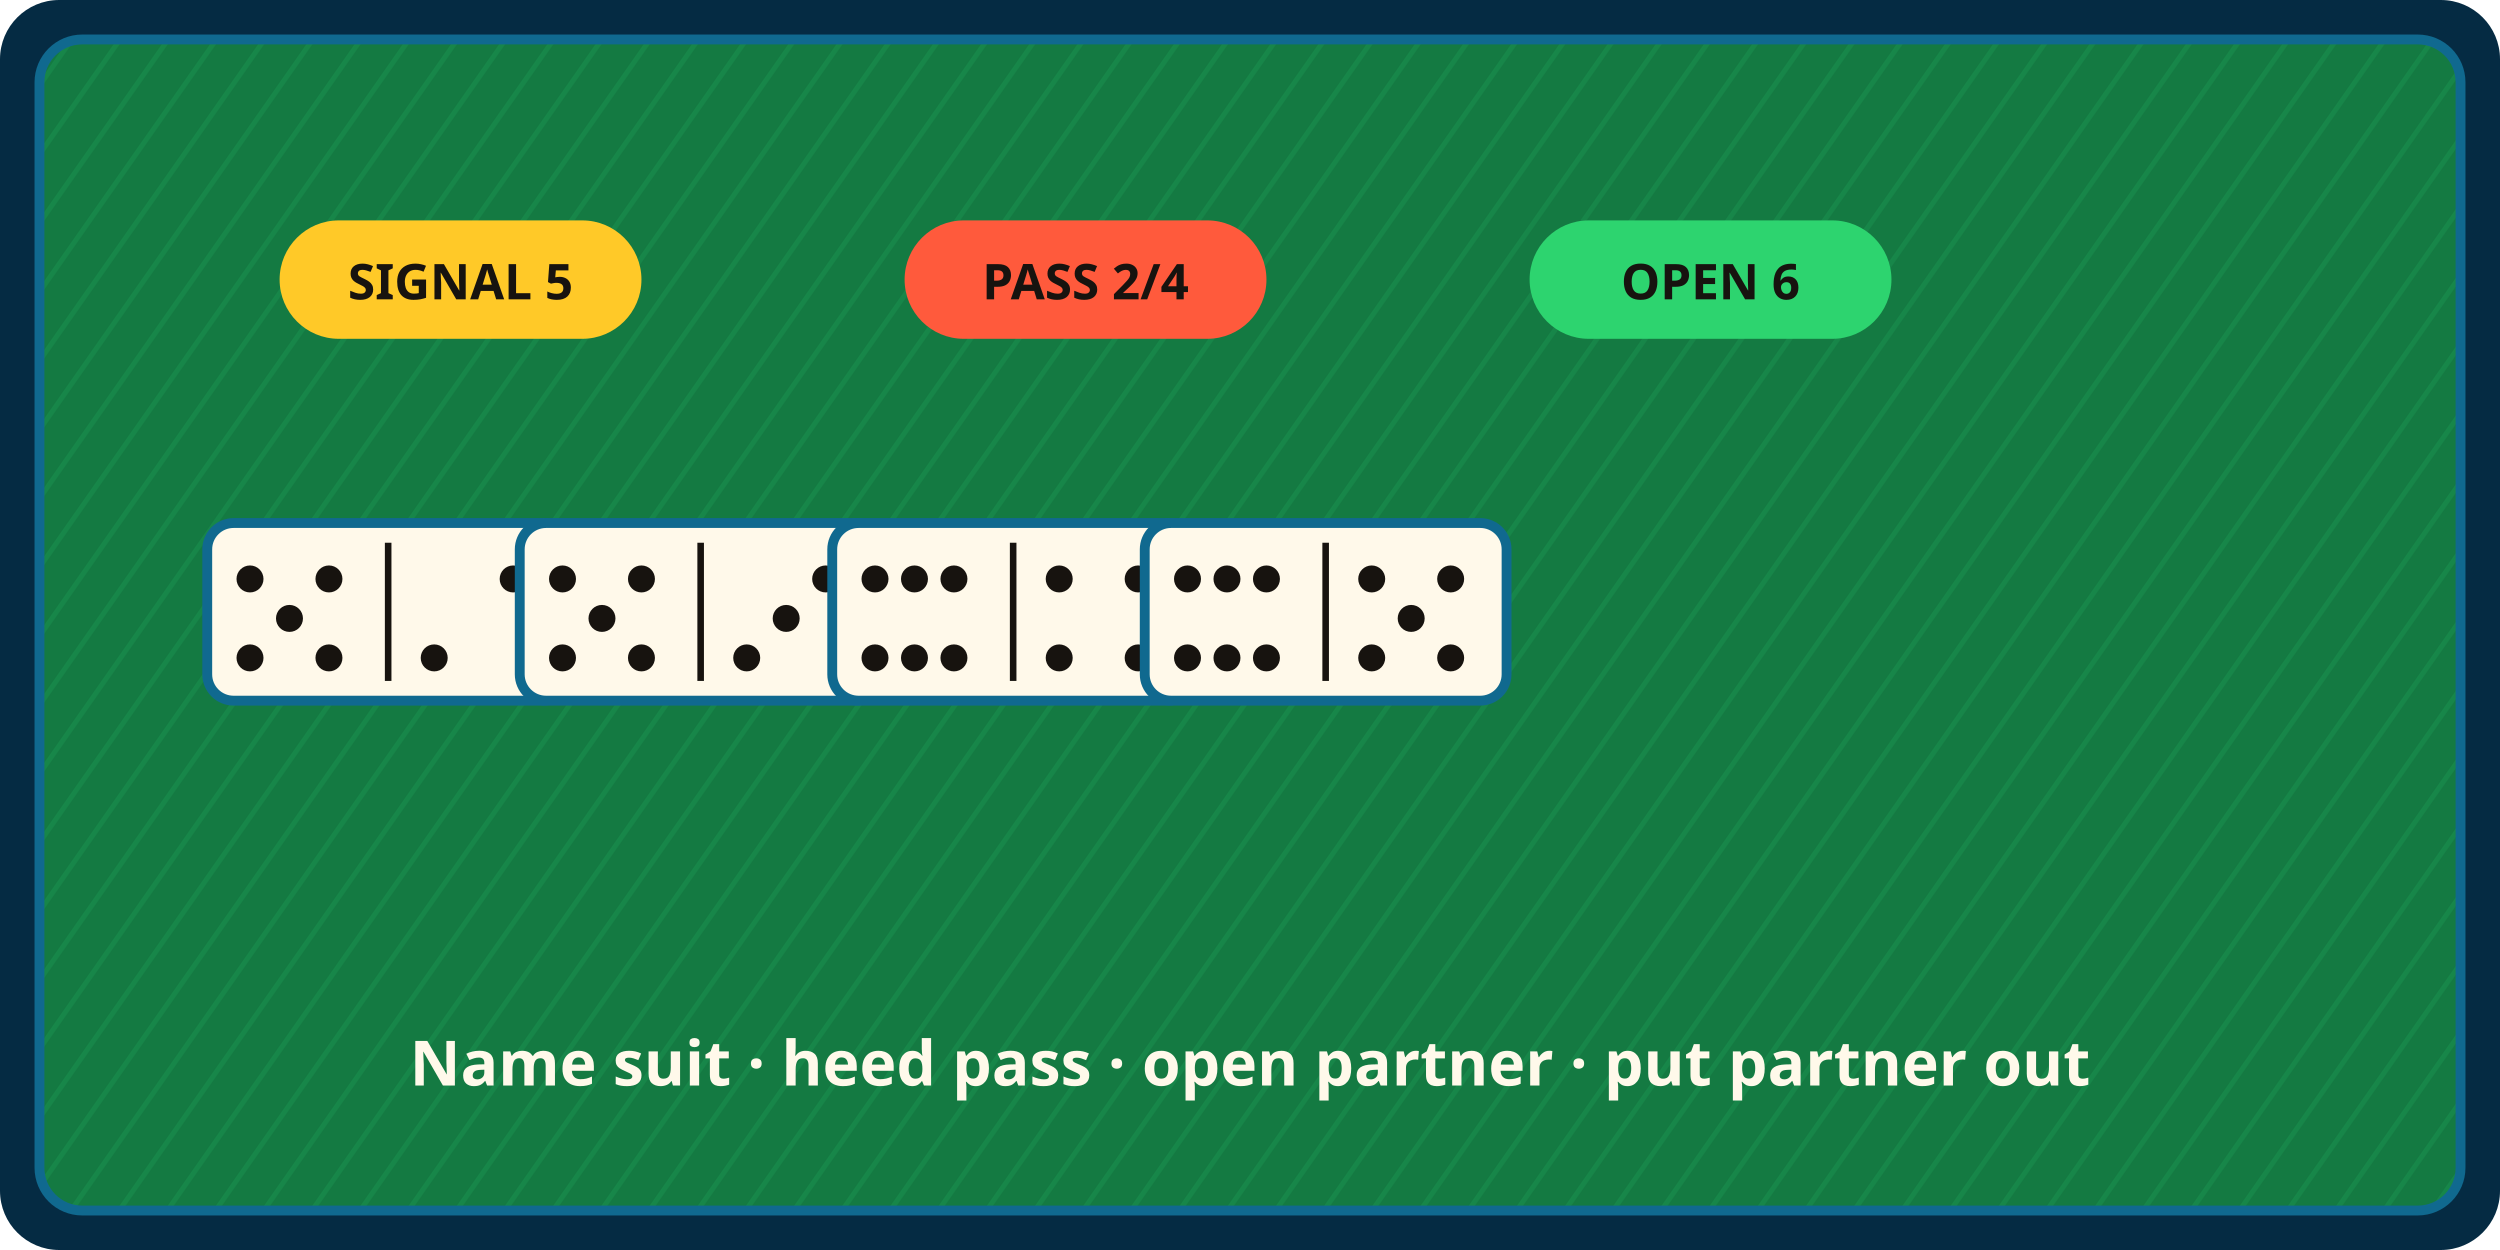
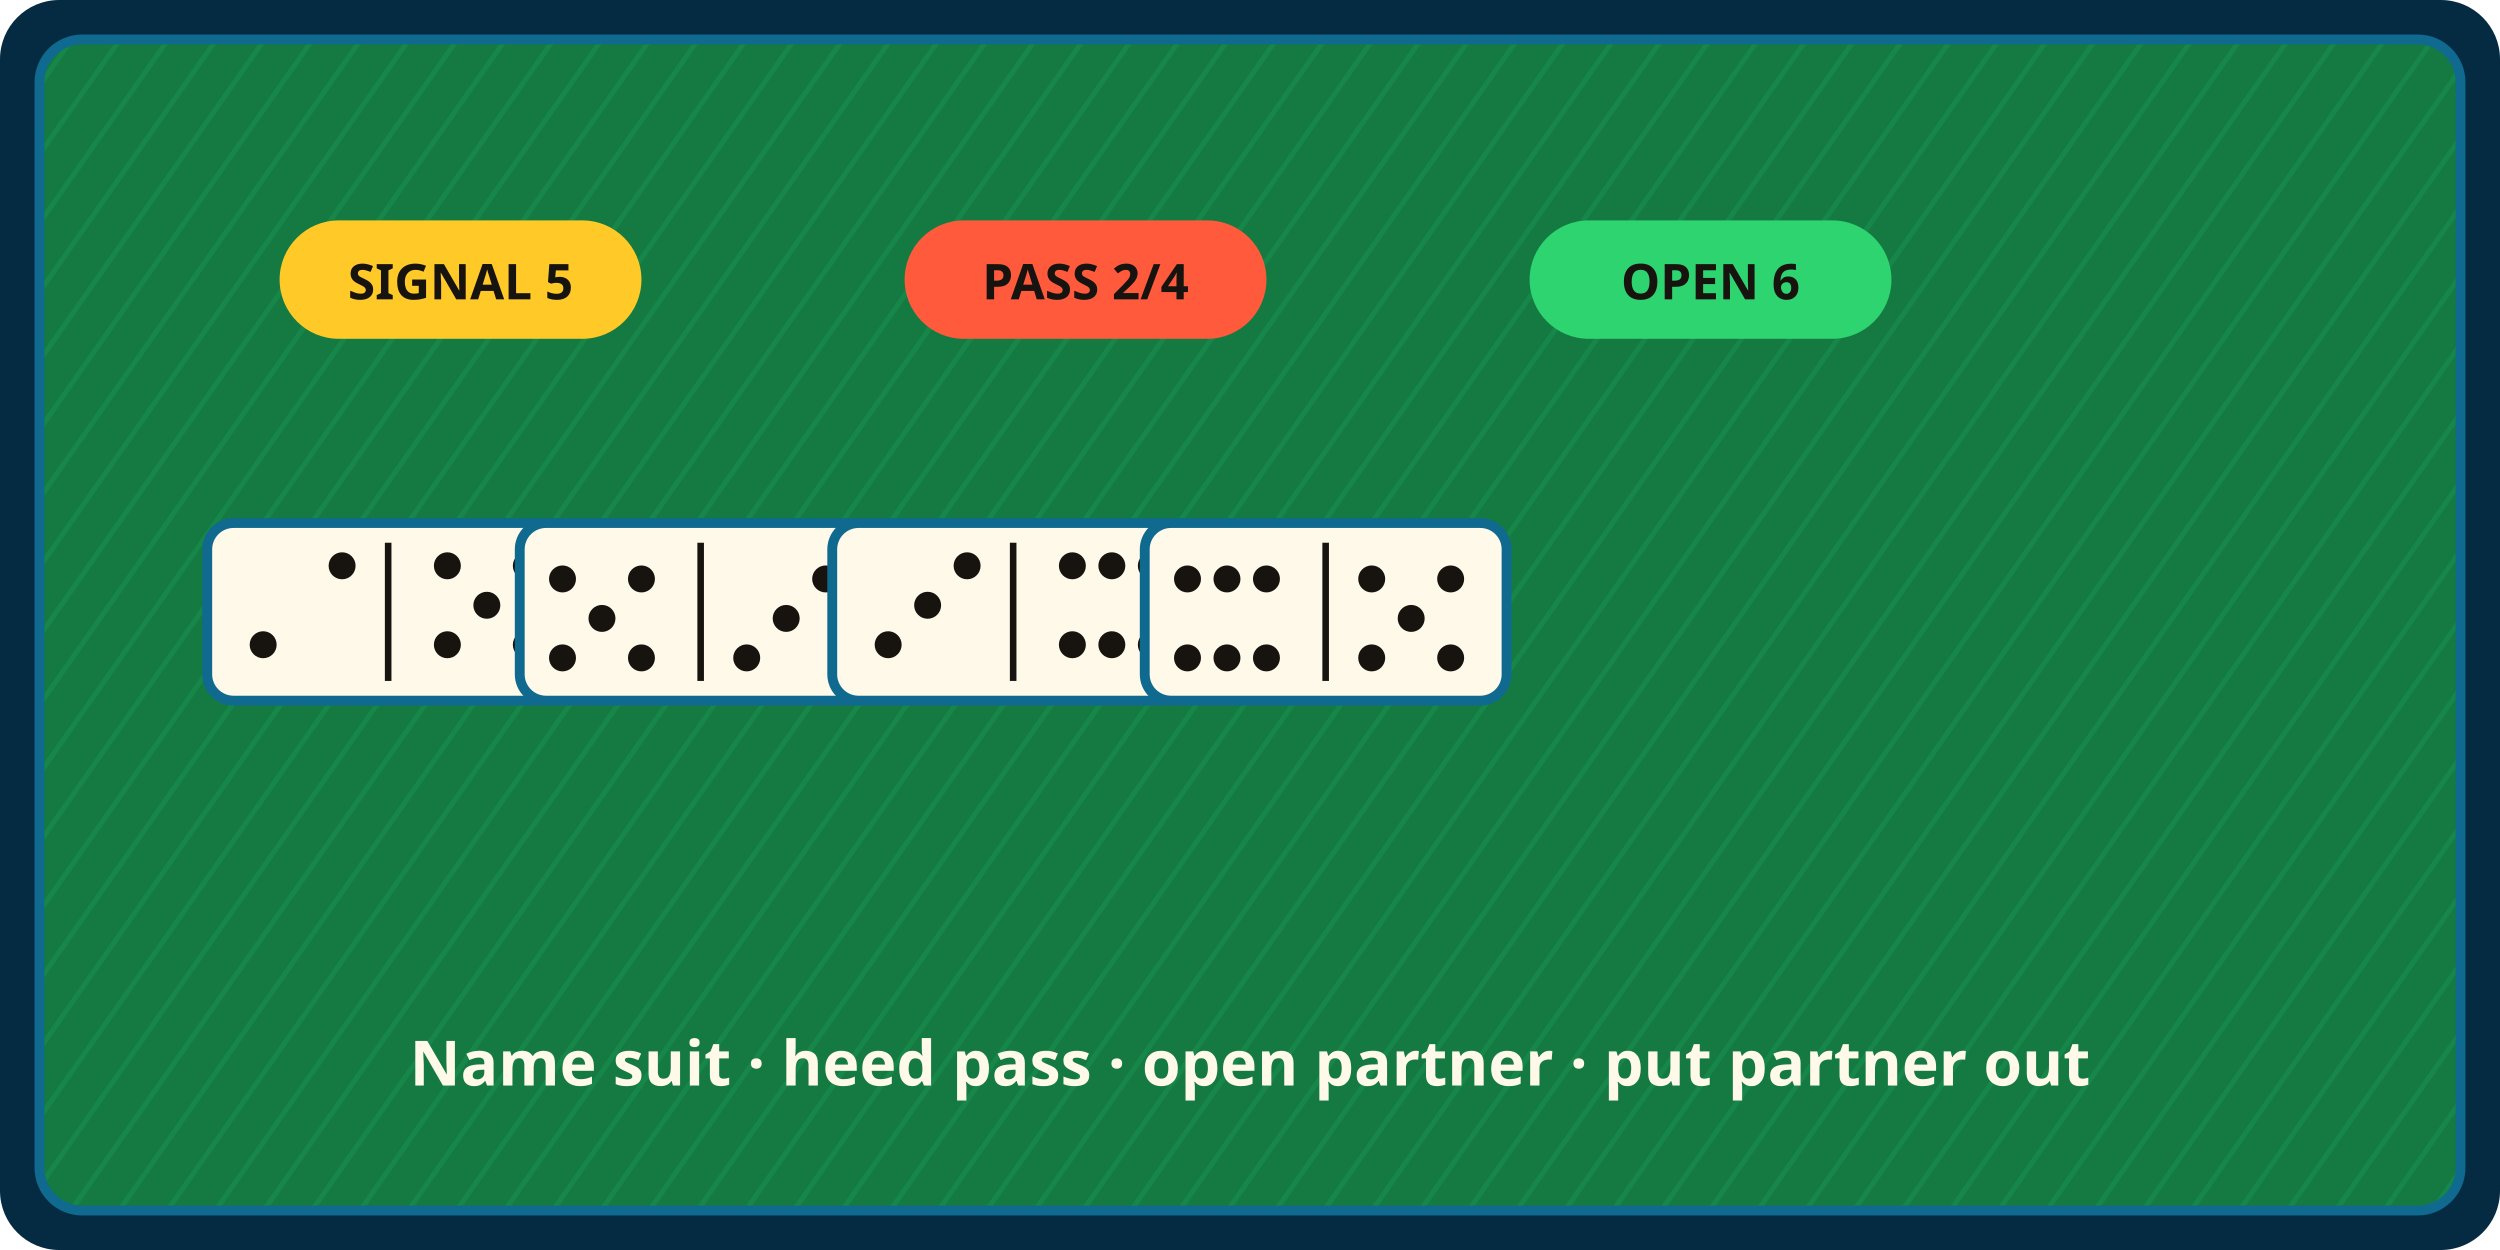
- <svg xmlns="http://www.w3.org/2000/svg" viewBox="0 0 760 380" role="img" aria-labelledby="title description">
+ <svg xmlns="http://www.w3.org/2000/svg" viewBox="0 0 760 380" role="img" aria-labelledby="title description" data-connected-line="true">
  <defs>
    <pattern id="felt" width="12" height="12" patternUnits="userSpaceOnUse" patternTransform="rotate(35)">
      <rect width="12" height="12" fill="#147A42" />
      <line x1="0" y1="0" x2="0" y2="12" stroke="#22A45B" stroke-opacity=".28" stroke-width="3" />
    </pattern>
  </defs>
  <rect width="760" height="380" rx="18" fill="#052B43" />
  <rect x="12" y="12" width="736" height="356" rx="13" fill="url(#felt)" stroke="#10698F" stroke-width="3" />
  <g transform="translate(90 130) scale(1)" opacity="1">
-     <g transform="rotate(90 28 56)">
+     <g transform="rotate(-90 28 56)">
      <rect x="1" y="1" width="54" height="110" rx="8" fill="#FFF9EA" stroke="#10698F" stroke-width="3" />
      <line x1="7" y1="56" x2="49" y2="56" stroke="#17130F" stroke-width="2" />
      <circle cx="18" cy="18" r="4.1" fill="#17130F" />
      <circle cx="42" cy="42" r="4.1" fill="#17130F" />
      <circle cx="18" cy="74" r="4.1" fill="#17130F" />
      <circle cx="42" cy="74" r="4.1" fill="#17130F" />
      <circle cx="30" cy="86" r="4.1" fill="#17130F" />
      <circle cx="18" cy="98" r="4.1" fill="#17130F" />
      <circle cx="42" cy="98" r="4.1" fill="#17130F" />
    </g>
  </g>
  <g transform="translate(185 130) scale(1)" opacity="1">
    <g transform="rotate(90 28 56)">
      <rect x="1" y="1" width="54" height="110" rx="8" fill="#FFF9EA" stroke="#10698F" stroke-width="3" />
      <line x1="7" y1="56" x2="49" y2="56" stroke="#17130F" stroke-width="2" />
      <circle cx="18" cy="18" r="4.1" fill="#17130F" />
      <circle cx="30" cy="30" r="4.1" fill="#17130F" />
      <circle cx="42" cy="42" r="4.1" fill="#17130F" />
      <circle cx="18" cy="74" r="4.1" fill="#17130F" />
      <circle cx="42" cy="74" r="4.1" fill="#17130F" />
      <circle cx="30" cy="86" r="4.1" fill="#17130F" />
      <circle cx="18" cy="98" r="4.1" fill="#17130F" />
      <circle cx="42" cy="98" r="4.1" fill="#17130F" />
    </g>
  </g>
  <g transform="translate(280 130) scale(1)" opacity="1">
-     <g transform="rotate(90 28 56)">
+     <g transform="rotate(-90 28 56)">
      <rect x="1" y="1" width="54" height="110" rx="8" fill="#FFF9EA" stroke="#10698F" stroke-width="3" />
      <line x1="7" y1="56" x2="49" y2="56" stroke="#17130F" stroke-width="2" />
      <circle cx="18" cy="18" r="4.1" fill="#17130F" />
-       <circle cx="42" cy="18" r="4.1" fill="#17130F" />
-       <circle cx="18" cy="42" r="4.1" fill="#17130F" />
+       <circle cx="30" cy="30" r="4.1" fill="#17130F" />
      <circle cx="42" cy="42" r="4.1" fill="#17130F" />
      <circle cx="18" cy="74" r="4.1" fill="#17130F" />
      <circle cx="42" cy="74" r="4.1" fill="#17130F" />
      <circle cx="18" cy="86" r="4.1" fill="#17130F" />
      <circle cx="42" cy="86" r="4.1" fill="#17130F" />
      <circle cx="18" cy="98" r="4.1" fill="#17130F" />
      <circle cx="42" cy="98" r="4.1" fill="#17130F" />
    </g>
  </g>
  <g transform="translate(375 130) scale(1)" opacity="1">
    <g transform="rotate(90 28 56)">
      <rect x="1" y="1" width="54" height="110" rx="8" fill="#FFF9EA" stroke="#10698F" stroke-width="3" />
      <line x1="7" y1="56" x2="49" y2="56" stroke="#17130F" stroke-width="2" />
      <circle cx="18" cy="18" r="4.1" fill="#17130F" />
      <circle cx="42" cy="18" r="4.1" fill="#17130F" />
      <circle cx="30" cy="30" r="4.1" fill="#17130F" />
      <circle cx="18" cy="42" r="4.1" fill="#17130F" />
      <circle cx="42" cy="42" r="4.1" fill="#17130F" />
      <circle cx="18" cy="74" r="4.1" fill="#17130F" />
      <circle cx="42" cy="74" r="4.1" fill="#17130F" />
      <circle cx="18" cy="86" r="4.1" fill="#17130F" />
      <circle cx="42" cy="86" r="4.1" fill="#17130F" />
      <circle cx="18" cy="98" r="4.1" fill="#17130F" />
      <circle cx="42" cy="98" r="4.1" fill="#17130F" />
    </g>
  </g>
  <g transform="translate(140 85)">
    <rect x="-55" y="-18" width="110" height="36" rx="18" fill="#FFC928" />
    <text text-anchor="middle" y="6" fill="#17130F" font-family="system-ui,sans-serif" font-size="15" font-weight="800">SIGNAL 5</text>
  </g>
  <g transform="translate(330 85)">
    <rect x="-55" y="-18" width="110" height="36" rx="18" fill="#FF5A3C" />
    <text text-anchor="middle" y="6" fill="#17130F" font-family="system-ui,sans-serif" font-size="15" font-weight="800">PASS 2/4</text>
  </g>
  <g transform="translate(520 85)">
    <rect x="-55" y="-18" width="110" height="36" rx="18" fill="#2DD46F" />
    <text text-anchor="middle" y="6" fill="#17130F" font-family="system-ui,sans-serif" font-size="15" font-weight="800">OPEN 6</text>
  </g>
  <text x="380" y="330" text-anchor="middle" fill="#FFF9EA" font-family="system-ui,sans-serif" font-size="19" font-weight="800">Name suit · heed pass · open partner · put partner out</text>
</svg>
